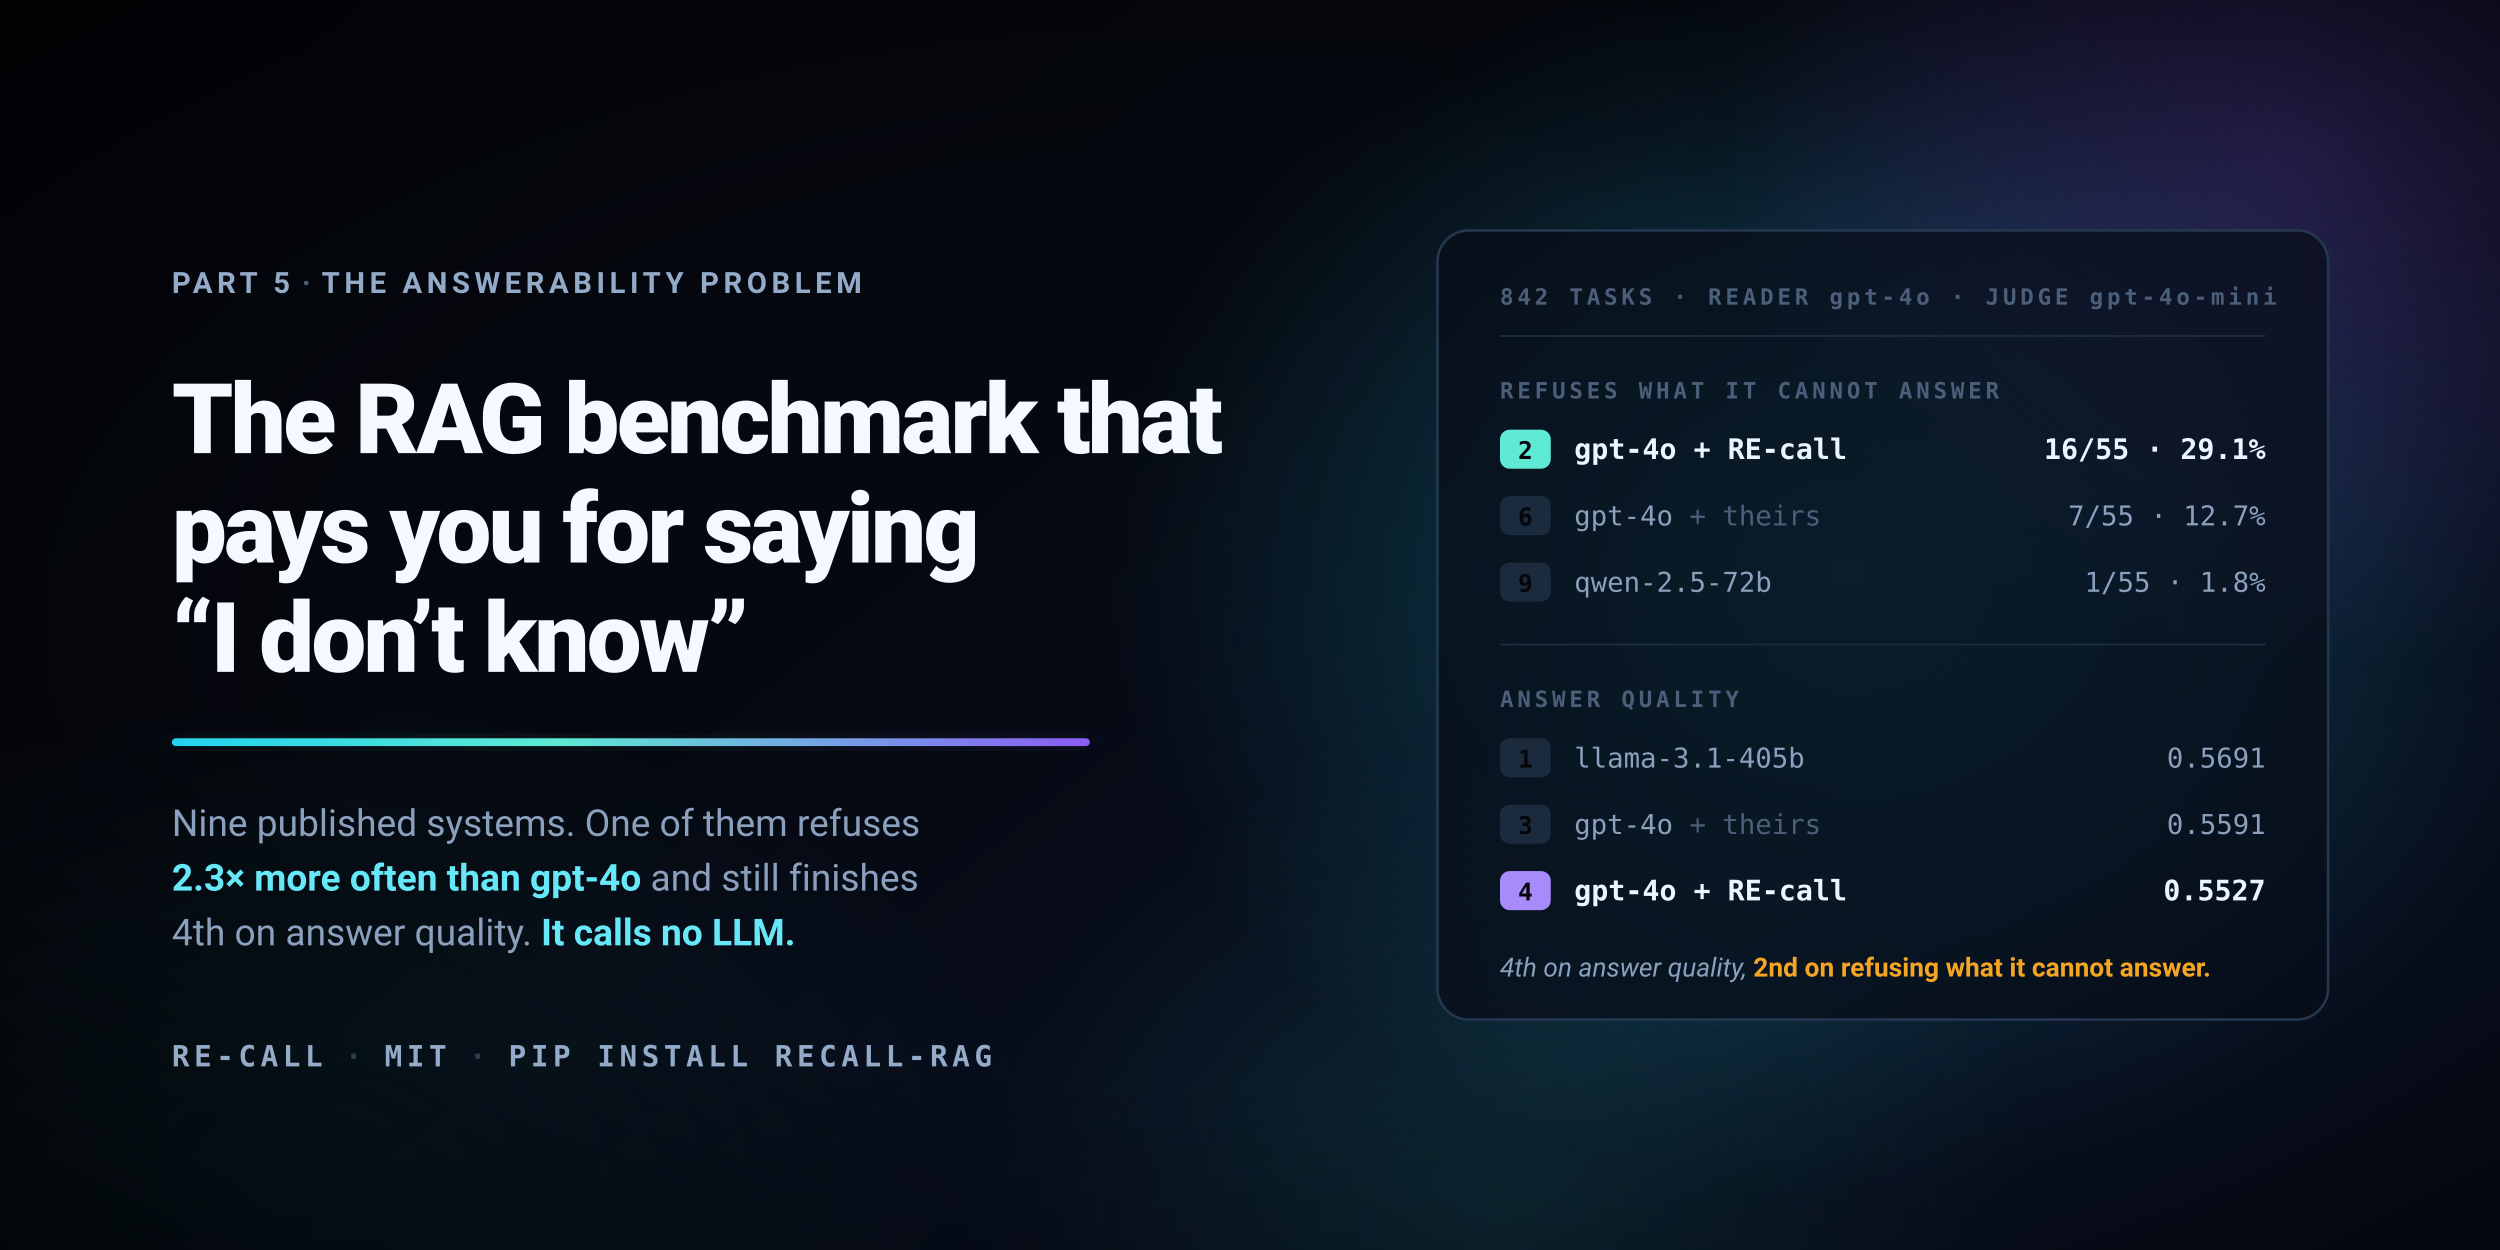
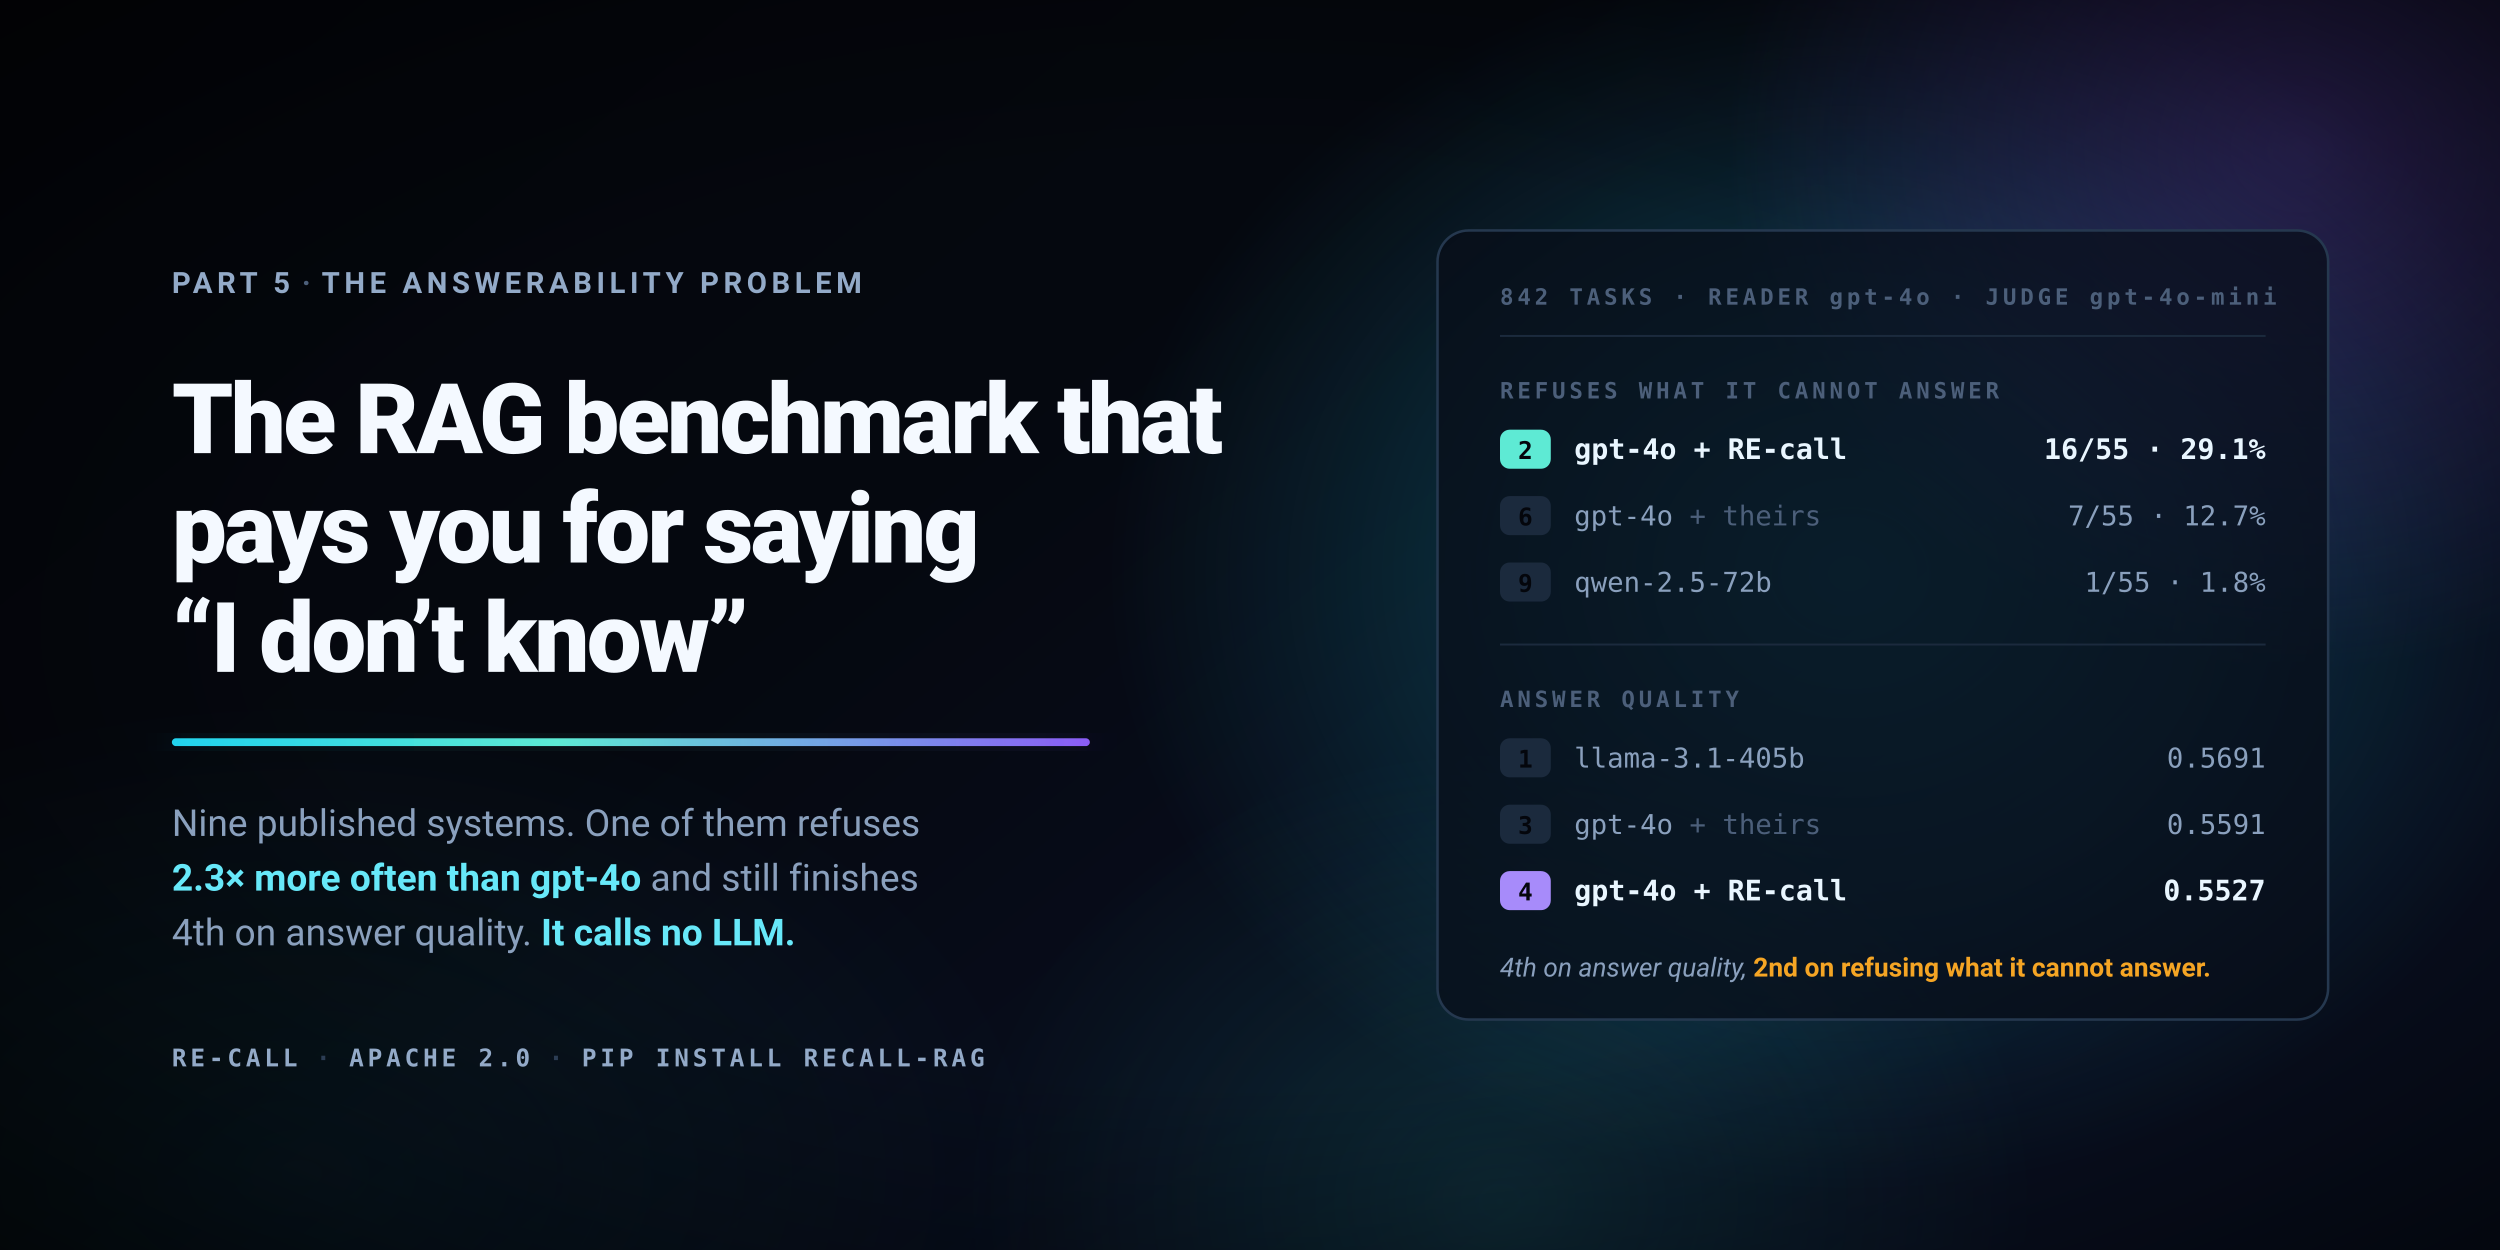
<svg xmlns="http://www.w3.org/2000/svg" viewBox="0 0 1280 640" width="1280" height="640" role="img" aria-labelledby="bt bd">
  <defs>
    <linearGradient id="bfield" x1="0" y1="0" x2="1" y2="0.62">
      <stop offset="0%" stop-color="#04060c" />
      <stop offset="44%" stop-color="#05080f" />
      <stop offset="68%" stop-color="#070c1a" />
      <stop offset="100%" stop-color="#0a1226" />
    </linearGradient>
    <radialGradient id="bCyan" cx="0.5" cy="0.5" r="0.5">
      <stop offset="0%" stop-color="#22d3ee" stop-opacity="0.30" />
      <stop offset="68%" stop-color="#22d3ee" stop-opacity="0" />
    </radialGradient>
    <radialGradient id="bViolet" cx="0.5" cy="0.5" r="0.5">
      <stop offset="0%" stop-color="#8b5cf6" stop-opacity="0.34" />
      <stop offset="70%" stop-color="#8b5cf6" stop-opacity="0" />
    </radialGradient>
    <radialGradient id="bTeal" cx="0.5" cy="0.5" r="0.5">
      <stop offset="0%" stop-color="#2dd4bf" stop-opacity="0.14" />
      <stop offset="72%" stop-color="#2dd4bf" stop-opacity="0" />
    </radialGradient>
    <radialGradient id="bVig" cx="0.5" cy="0.5" r="0.7">
      <stop offset="52%" stop-color="#000000" stop-opacity="0" />
      <stop offset="100%" stop-color="#000000" stop-opacity="0.62" />
    </radialGradient>
    <linearGradient id="brule" x1="0" y1="0" x2="1" y2="0">
      <stop offset="0%" stop-color="#22d3ee" />
      <stop offset="42%" stop-color="#5eead4" />
      <stop offset="100%" stop-color="#8b5cf6" />
    </linearGradient>
    <filter id="bglow" x="-60%" y="-60%" width="220%" height="220%">
      <feGaussianBlur stdDeviation="10" />
    </filter>
    <style>
      .sans { font-family:-apple-system,"Segoe UI",Roboto,Helvetica,Arial,sans-serif; }
      .mono { font-family:ui-monospace,"SF Mono","Cascadia Mono",Menlo,Consolas,monospace; }
      .kick { font-size:15px; font-weight:600; letter-spacing:.155em; fill:#93aac8; }
      .kdim { fill:#4c5f7a; }
      .h1   { font-size:50px; font-weight:800; letter-spacing:-.028em; fill:#f4f9ff; }
      .sub  { font-size:19px; font-weight:400; fill:#8aa0bd; }
      .subb { font-weight:700; fill:#67e8f9; }
      .cardK{ font-size:11.5px; font-weight:700; letter-spacing:.17em; fill:#4c5f7a; }
      .rowL { font-size:14px; fill:#8aa0bd; }
      .rowV { font-size:14.5px; font-weight:700; fill:#e9f6ff; }
      .rank { font-size:12.5px; font-weight:700; fill:#04060c; }
      .claim{ font-size:13.5px; font-style:italic; fill:#8aa0bd; }
    </style>
  </defs>
  <rect width="1280" height="640" fill="url(#bfield)" />
  <ellipse cx="947" cy="294" rx="560" ry="460" fill="url(#bCyan)" />
  <ellipse cx="1178" cy="77" rx="420" ry="380" fill="url(#bViolet)" />
  <ellipse cx="768" cy="614" rx="380" ry="320" fill="url(#bTeal)" />
  <ellipse cx="154" cy="602" rx="560" ry="360" fill="url(#bCyan)" opacity=".25" />
  <rect width="1280" height="640" fill="url(#bVig)" />
  <text x="88" y="150" class="sans kick">PART 5 <tspan class="kdim">·</tspan> THE ANSWERABILITY PROBLEM</text>
  <text x="88" y="232" class="sans h1">The RAG benchmark that</text>
  <text x="88" y="288" class="sans h1">pays you for saying</text>
  <text x="88" y="344" class="sans h1">“I don’t know”</text>
  <rect x="88" y="378" width="470" height="4" rx="2" fill="url(#brule)" />
  <rect x="88" y="378" width="470" height="4" rx="2" fill="url(#brule)" filter="url(#bglow)" opacity=".75" />
  <text x="88" y="428" class="sans sub">Nine published systems. One of them refuses</text>
  <text x="88" y="456" class="sans sub">
    <tspan class="subb">2.3× more often than gpt-4o</tspan> and still finishes</text>
  <text x="88" y="484" class="sans sub">4th on answer quality. <tspan class="subb">It calls no LLM.</tspan>
  </text>
-   <text x="88" y="546" class="mono kick" font-size="12.5" fill="#4c5f7a">RE‑CALL <tspan fill="#2c3d54">·</tspan> MIT <tspan fill="#2c3d54">·</tspan> PIP INSTALL RECALL‑RAG</text>
+   <text x="88" y="546" class="mono kick" fill="#4c5f7a" style="font-size:12.5px">RE‑CALL <tspan fill="#2c3d54">·</tspan> APACHE 2.0 <tspan fill="#2c3d54">·</tspan> PIP INSTALL RECALL‑RAG</text>
  <rect x="736" y="118" width="456" height="404" rx="16" fill="#070d18" fill-opacity=".72" stroke="#25384f" stroke-width="1.3" />
  <text x="768" y="156" class="mono cardK">842 TASKS · READER gpt-4o · JUDGE gpt-4o-mini</text>
  <line x1="768" y1="172" x2="1160" y2="172" stroke="#1b2a3d" />
  <text x="768" y="204" class="mono cardK" fill="#5eead4">REFUSES WHAT IT CANNOT ANSWER</text>
  <rect x="768" y="220" width="26" height="20" rx="5" fill="#5eead4" />
  <text x="781" y="235" class="mono rank" text-anchor="middle">2</text>
  <text x="806" y="235" class="mono rowV" fill="#e9f6ff">gpt-4o + RE-call</text>
  <text x="1160" y="235" class="mono rowV" fill="#5eead4" text-anchor="end">16/55 · 29.1%</text>
  <rect x="768" y="254" width="26" height="20" rx="5" fill="#1b2a3d" />
  <text x="781" y="269" class="mono rank" text-anchor="middle" fill="#7d93b2">6</text>
  <text x="806" y="269" class="mono rowL">gpt-4o <tspan fill="#4c5f7a">+ theirs</tspan>
  </text>
  <text x="1160" y="269" class="mono rowL" text-anchor="end">7/55 · 12.7%</text>
  <rect x="768" y="288" width="26" height="20" rx="5" fill="#1b2a3d" />
  <text x="781" y="303" class="mono rank" text-anchor="middle" fill="#7d93b2">9</text>
  <text x="806" y="303" class="mono rowL">qwen-2.5-72b</text>
  <text x="1160" y="303" class="mono rowL" text-anchor="end">1/55 · 1.8%</text>
  <line x1="768" y1="330" x2="1160" y2="330" stroke="#1b2a3d" />
  <text x="768" y="362" class="mono cardK" fill="#8b5cf6">ANSWER QUALITY</text>
  <rect x="768" y="378" width="26" height="20" rx="5" fill="#1b2a3d" />
  <text x="781" y="393" class="mono rank" text-anchor="middle" fill="#7d93b2">1</text>
  <text x="806" y="393" class="mono rowL">llama-3.1-405b</text>
  <text x="1160" y="393" class="mono rowL" text-anchor="end">0.5691</text>
  <rect x="768" y="412" width="26" height="20" rx="5" fill="#1b2a3d" />
  <text x="781" y="427" class="mono rank" text-anchor="middle" fill="#7d93b2">3</text>
  <text x="806" y="427" class="mono rowL">gpt-4o <tspan fill="#4c5f7a">+ theirs</tspan>
  </text>
  <text x="1160" y="427" class="mono rowL" text-anchor="end">0.5591</text>
  <rect x="768" y="446" width="26" height="20" rx="5" fill="#a78bfa" />
  <text x="781" y="461" class="mono rank" text-anchor="middle">4</text>
  <text x="806" y="461" class="mono rowV" fill="#e9f6ff">gpt-4o + RE-call</text>
  <text x="1160" y="461" class="mono rowV" fill="#a78bfa" text-anchor="end">0.5527</text>
  <text x="768" y="500" class="sans claim">4th on answer quality, <tspan fill="#f5a524" font-style="normal" font-weight="700">2nd on refusing what it cannot answer.</tspan>
  </text>
</svg>
